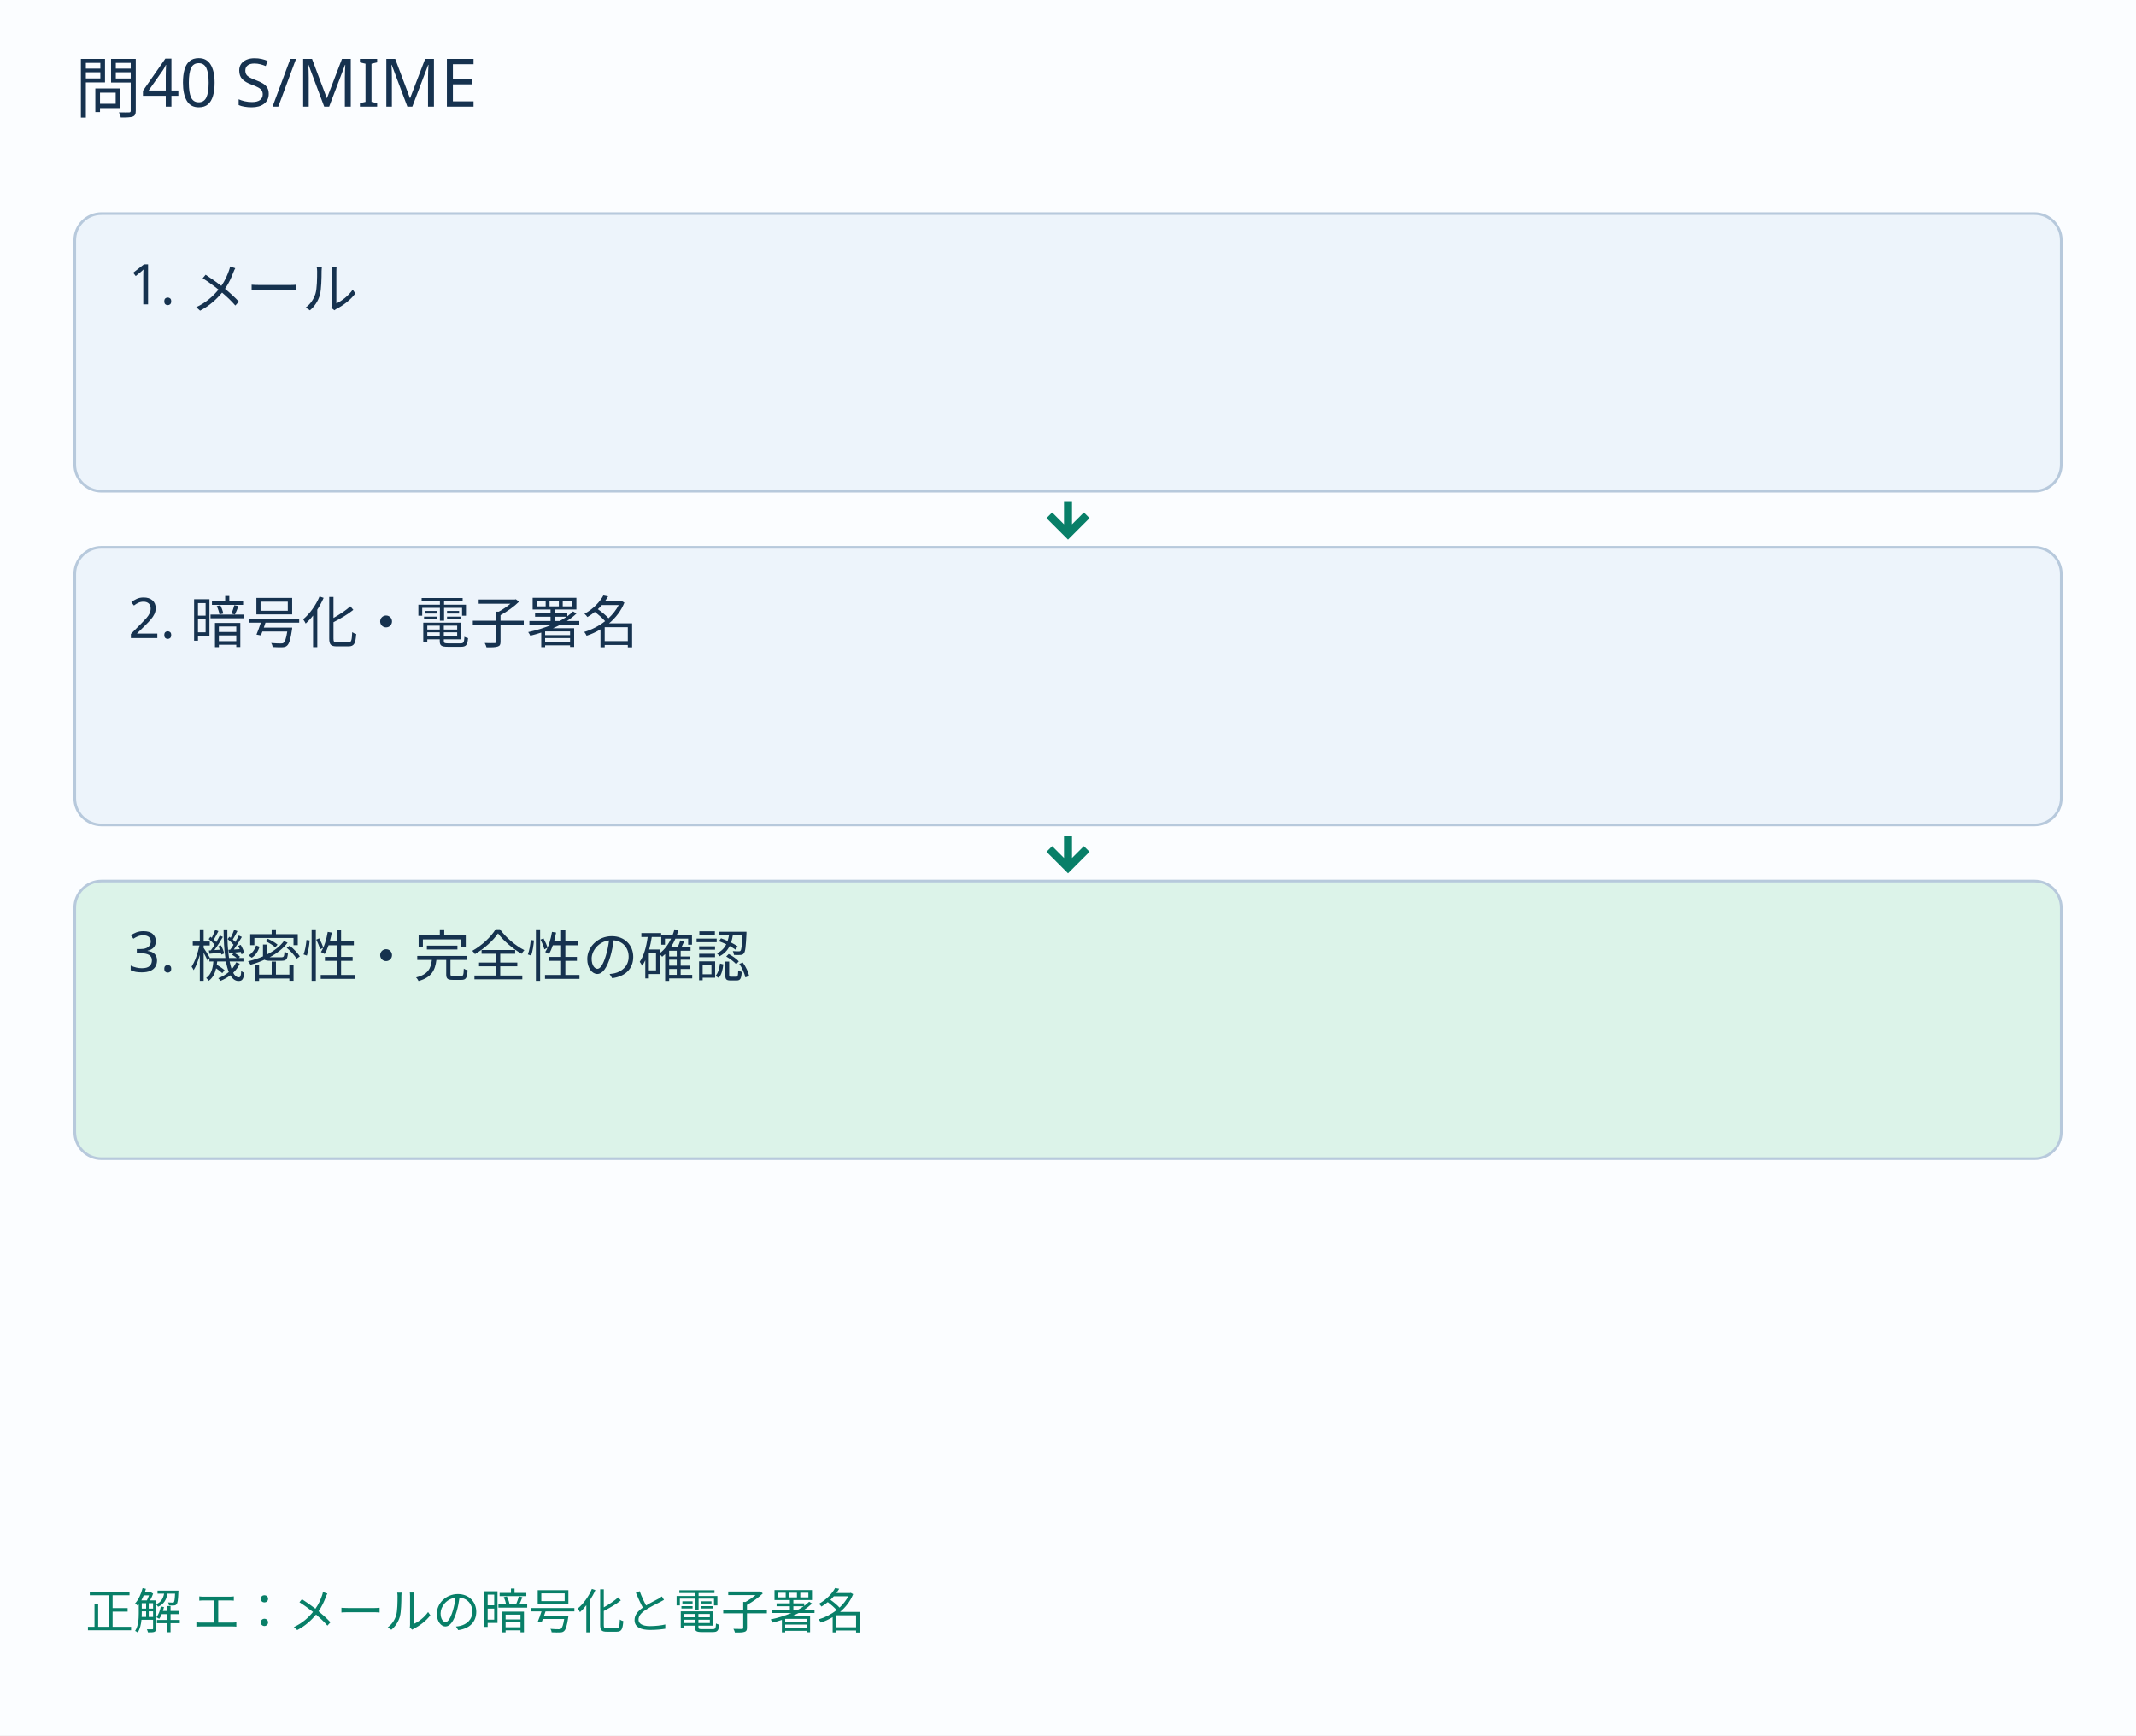
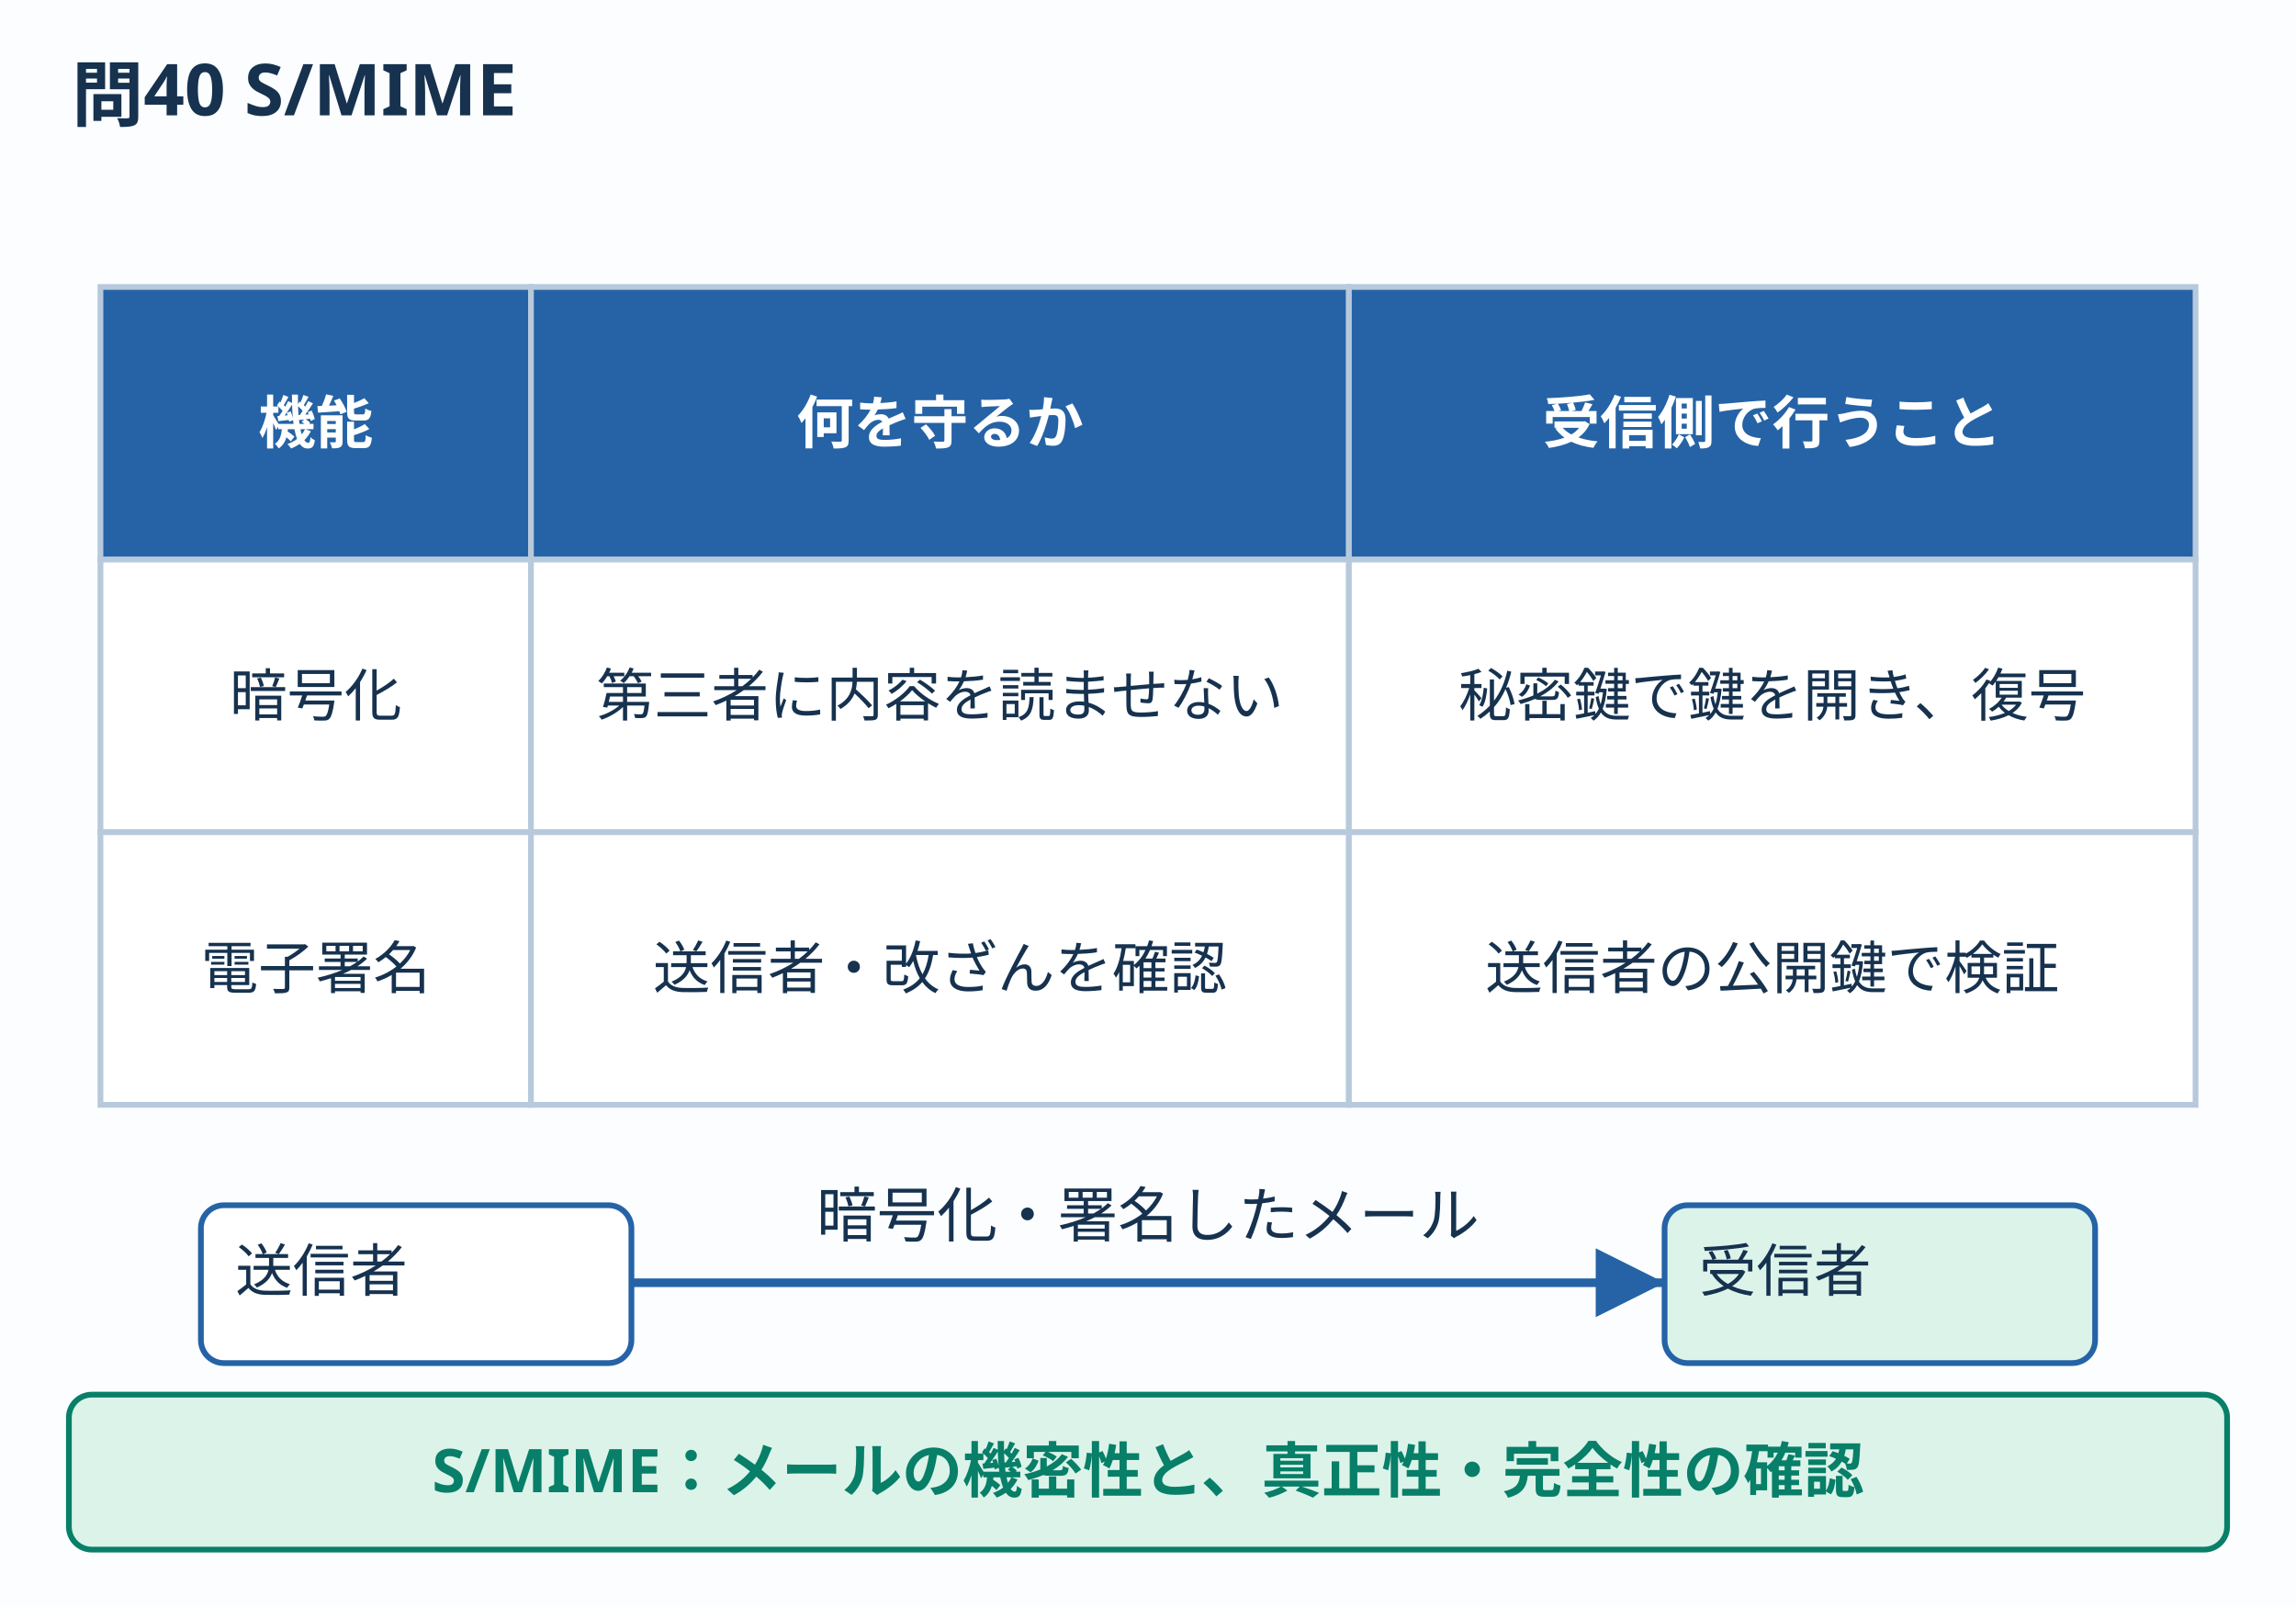
- <svg xmlns="http://www.w3.org/2000/svg" viewBox="0 0 800 650" role="img" aria-labelledby="title40">
-   <rect width="800" height="650" fill="#fbfdff" />
+ <svg xmlns="http://www.w3.org/2000/svg" viewBox="0 0 800 560" role="img" aria-labelledby="title40">
+   <defs>
+     <marker id="a40" markerWidth="9" markerHeight="9" refX="8" refY="4" orient="auto">
+       <path d="M0 0 L8 4 L0 8 Z" fill="#2563a6" />
+     </marker>
+   </defs>
+   <rect width="800" height="560" fill="#fbfdff" />
  <g font-family="Meiryo,Yu Gothic,sans-serif">
-     <text x="28" y="42" font-size="25" fill="#16324f">問40  S/MIME</text>
-     <rect x="28" y="80" width="744" height="104" rx="10" fill="#edf4fb" stroke="#b7c9dc" />
-     <text x="48" y="114" font-size="21" fill="#16324f">1. メール</text>
-     <path d="M400 188 v12 m-7 -7 7 7 7 -7" fill="none" stroke="#087f68" stroke-width="3" />
-     <rect x="28" y="205" width="744" height="104" rx="10" fill="#edf4fb" stroke="#b7c9dc" />
-     <text x="48" y="239" font-size="21" fill="#16324f">2. 暗号化・電子署名</text>
-     <path d="M400 313 v12 m-7 -7 7 7 7 -7" fill="none" stroke="#087f68" stroke-width="3" />
-     <rect x="28" y="330" width="744" height="104" rx="10" fill="#dcf3e9" stroke="#b7c9dc" />
-     <text x="48" y="364" font-size="21" fill="#16324f">3. 機密性・完全性の確認</text>
-     <text x="32" y="610" font-size="18" fill="#087f68">正解 エ：メールの暗号化と電子署名</text>
+     <text x="25" y="42" font-size="25" fill="#16324f" font-weight="700">問40 S/MIME</text>
+     <rect x="35" y="100" width="150" height="95" rx="0" fill="#2563a6" stroke="#b7c9dc" stroke-width="2" />
+     <text x="110.0" y="154.5" font-size="20" fill="white" text-anchor="middle" font-weight="700">機能</text>
+     <rect x="185" y="100" width="285" height="95" rx="0" fill="#2563a6" stroke="#b7c9dc" stroke-width="2" />
+     <text x="327.5" y="154.5" font-size="20" fill="white" text-anchor="middle" font-weight="700">何を守るか</text>
+     <rect x="470" y="100" width="295" height="95" rx="0" fill="#2563a6" stroke="#b7c9dc" stroke-width="2" />
+     <text x="617.5" y="154.5" font-size="20" fill="white" text-anchor="middle" font-weight="700">受信側で行うこと</text>
+     <rect x="35" y="195" width="150" height="95" rx="0" fill="white" stroke="#b7c9dc" stroke-width="2" />
+     <text x="110.0" y="249.5" font-size="20" fill="#16324f" text-anchor="middle" font-weight="400">暗号化</text>
+     <rect x="185" y="195" width="285" height="95" rx="0" fill="white" stroke="#b7c9dc" stroke-width="2" />
+     <text x="327.5" y="249.5" font-size="20" fill="#16324f" text-anchor="middle" font-weight="400">第三者に内容を読ませない</text>
+     <rect x="470" y="195" width="295" height="95" rx="0" fill="white" stroke="#b7c9dc" stroke-width="2" />
+     <text x="617.5" y="249.5" font-size="20" fill="#16324f" text-anchor="middle" font-weight="400">秘密鍵で鍵を開き、復号</text>
+     <rect x="35" y="290" width="150" height="95" rx="0" fill="white" stroke="#b7c9dc" stroke-width="2" />
+     <text x="110.0" y="344.5" font-size="20" fill="#16324f" text-anchor="middle" font-weight="400">電子署名</text>
+     <rect x="185" y="290" width="285" height="95" rx="0" fill="white" stroke="#b7c9dc" stroke-width="2" />
+     <text x="327.5" y="344.5" font-size="20" fill="#16324f" text-anchor="middle" font-weight="400">送信者・改ざんを確認</text>
+     <rect x="470" y="290" width="295" height="95" rx="0" fill="white" stroke="#b7c9dc" stroke-width="2" />
+     <text x="617.5" y="344.5" font-size="20" fill="#16324f" text-anchor="middle" font-weight="400">送信者の公開鍵で検証</text>
+     <rect x="70" y="420" width="150" height="55" rx="8" fill="white" stroke="#2563a6" stroke-width="2" />
+     <text x="82" y="450" font-size="20" fill="#16324f" text-anchor="start" font-weight="400">送信者</text>
+     <rect x="580" y="420" width="150" height="55" rx="8" fill="#dcf3e9" stroke="#2563a6" stroke-width="2" />
+     <text x="592" y="450" font-size="20" fill="#16324f" text-anchor="start" font-weight="400">受信者</text>
+     <path d="M220 447 L580 447" fill="none" stroke="#2563a6" stroke-width="3" marker-end="url(#a40)" />
+     <text x="400" y="431" font-size="21" fill="#16324f" text-anchor="middle" font-weight="400">暗号化・署名したメール</text>
+     <rect x="24" y="486" width="752" height="54" rx="8" fill="#dcf3e9" stroke="#087f68" stroke-width="2" />
+     <text x="400" y="520" font-size="21" fill="#087f68" text-anchor="middle" font-weight="700">S/MIME：メールの機密性と、真正性・完全性の確認</text>
  </g>
</svg>
